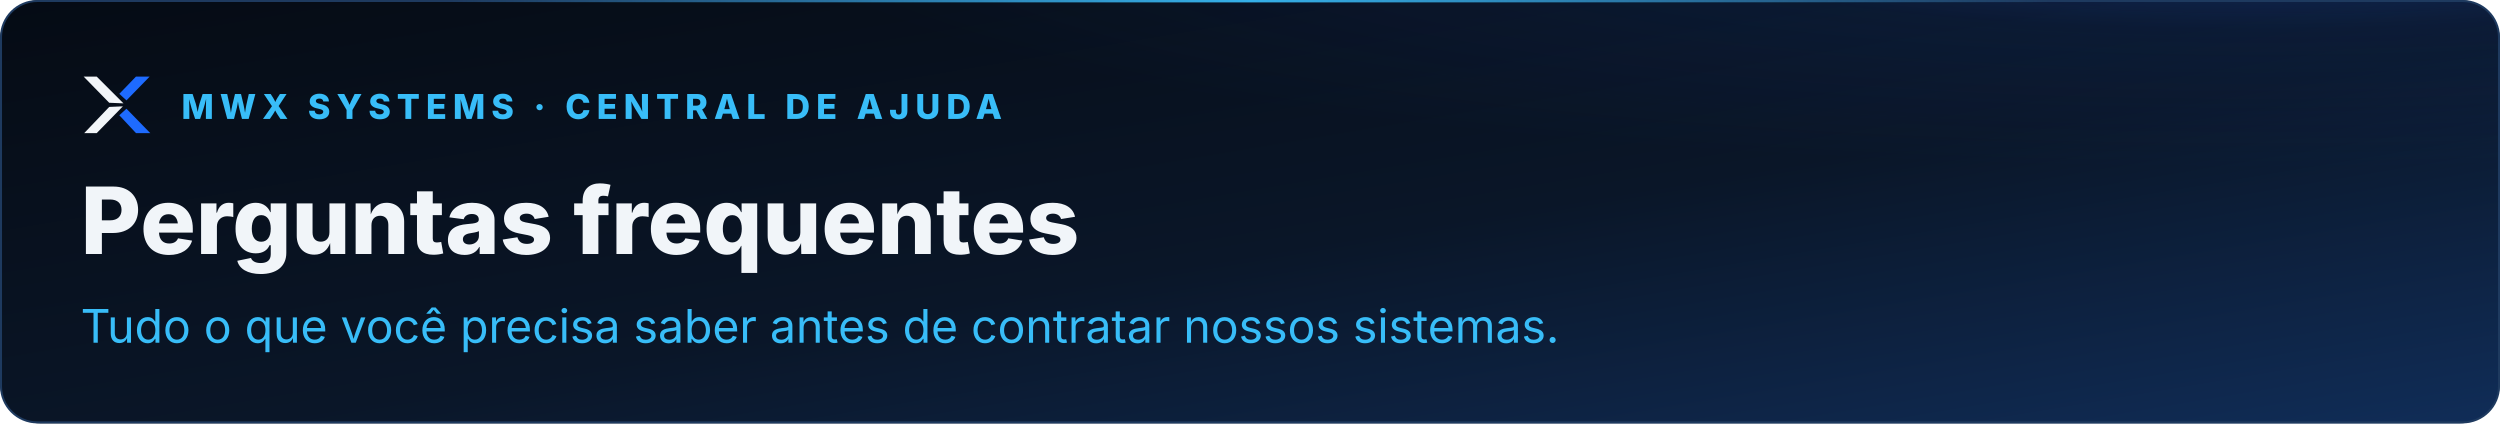
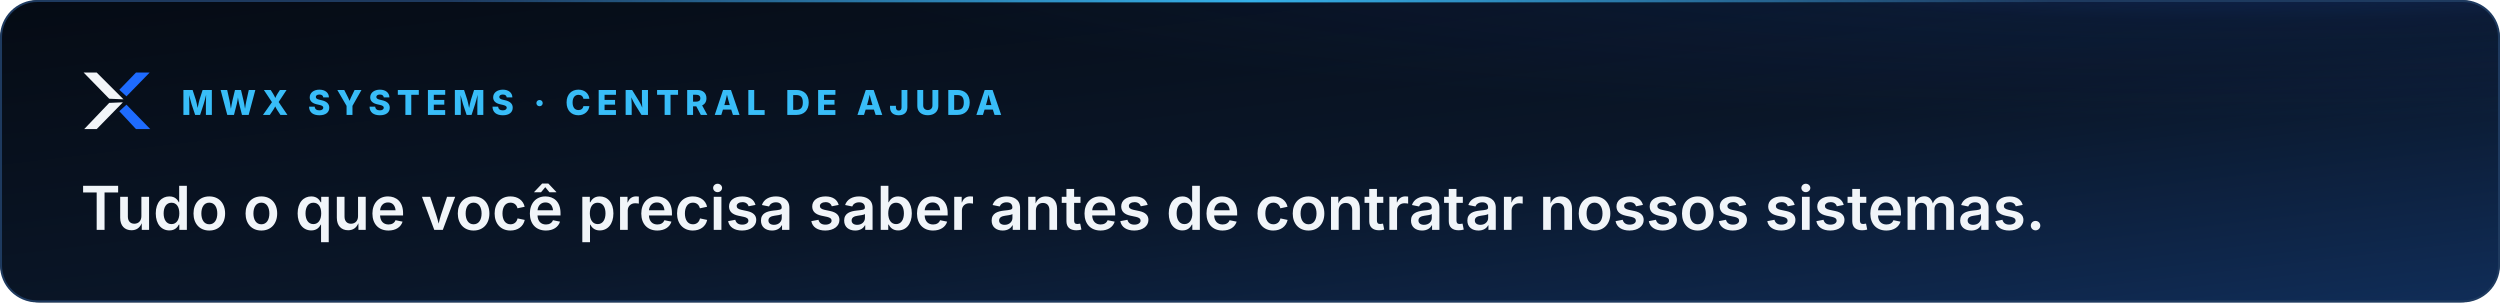
- <svg xmlns="http://www.w3.org/2000/svg" width="1240" height="210" viewBox="0 0 1240 210" role="img" aria-label="MWX Systems, central de ajuda: perguntas frequentes. Tudo o que você precisa saber antes de contratar nossos sistemas." font-family="'Segoe UI', 'Inter', 'Helvetica Neue', Arial, sans-serif">
+ <svg xmlns="http://www.w3.org/2000/svg" width="1240" height="150" viewBox="0 0 1240 150" role="img" aria-label="MWX Systems, central de ajuda. Tudo o que você precisa saber antes de contratar nossos sistemas." font-family="'Segoe UI', 'Inter', 'Helvetica Neue', Arial, sans-serif">
  <defs>
    <linearGradient id="bgfq" x1="0" y1="0" x2="1" y2="1">
      <stop offset="0" stop-color="#050B14" />
      <stop offset=".55" stop-color="#0A1628" />
      <stop offset="1" stop-color="#102D58" />
    </linearGradient>
    <radialGradient id="glowfq" cx="0.9" cy="-0.2" r=".6">
      <stop offset="0" stop-color="#2563EB" stop-opacity=".38" />
      <stop offset=".45" stop-color="#2563EB" stop-opacity=".08" />
      <stop offset="1" stop-color="#2563EB" stop-opacity="0" />
    </radialGradient>
    <linearGradient id="edgefq" x1="0" y1="0" x2="1" y2="0">
      <stop offset="0" stop-color="#38BDF8" stop-opacity="0" />
      <stop offset=".5" stop-color="#38BDF8" stop-opacity=".9" />
      <stop offset="1" stop-color="#38BDF8" stop-opacity="0" />
    </linearGradient>
    <clipPath id="clipfq">
-       <rect width="1240" height="210" rx="20" />
+       <rect width="1240" height="150" rx="20" />
    </clipPath>
  </defs>
  <g clip-path="url(#clipfq)">
-     <rect width="1240" height="210" fill="url(#bgfq)" />
-     <rect width="1240" height="210" fill="url(#glowfq)" />
+     <rect width="1240" height="150" fill="url(#bgfq)" />
+     <rect width="1240" height="150" fill="url(#glowfq)" />
  </g>
-   <rect x=".5" y=".5" width="1239" height="209" rx="18" fill="none" stroke="#1E3A5F" />
+   <rect x=".5" y=".5" width="1239" height="149" rx="18" fill="none" stroke="#1E3A5F" />
  <rect x="223" y="0" width="794" height="1.2" fill="url(#edgefq)" />
-   <g transform="translate(40 36.51) scale(0.2951)">
+   <g transform="translate(40 34.51) scale(0.2951)">
    <g fill="#F2F5F8">
      <path d="M 71,55 L 48,56 L 6,100 L 27,100 Z" />
      <path d="M 5,5 L 48,49 L 72,50 L 27,5 Z" />
    </g>
    <g fill="#1E6BFF">
      <path d="M 65,70 L 93,100 L 117,100 L 77,59 Z" />
      <path d="M 116,5 L 93,5 L 65,34 L 77,45 Z" />
    </g>
  </g>
-   <text x="90" y="59" fill="#38BDF8" font-size="17" font-weight="800" letter-spacing="3">MWX SYSTEMS · CENTRAL DE AJUDA</text>
-   <text x="40" y="126" fill="#F1F5F9" font-size="46" font-weight="800">Perguntas frequentes</text>
-   <text x="40" y="170" fill="#38BDF8" font-size="23">Tudo o que você precisa saber antes de contratar nossos sistemas.</text>
+   <text x="90" y="57" fill="#38BDF8" font-size="17" font-weight="800" letter-spacing="3">MWX SYSTEMS · CENTRAL DE AJUDA</text>
+   <text x="40" y="114" fill="#F1F5F9" font-size="30" font-weight="600">Tudo o que você precisa saber antes de contratar nossos sistemas.</text>
</svg>
